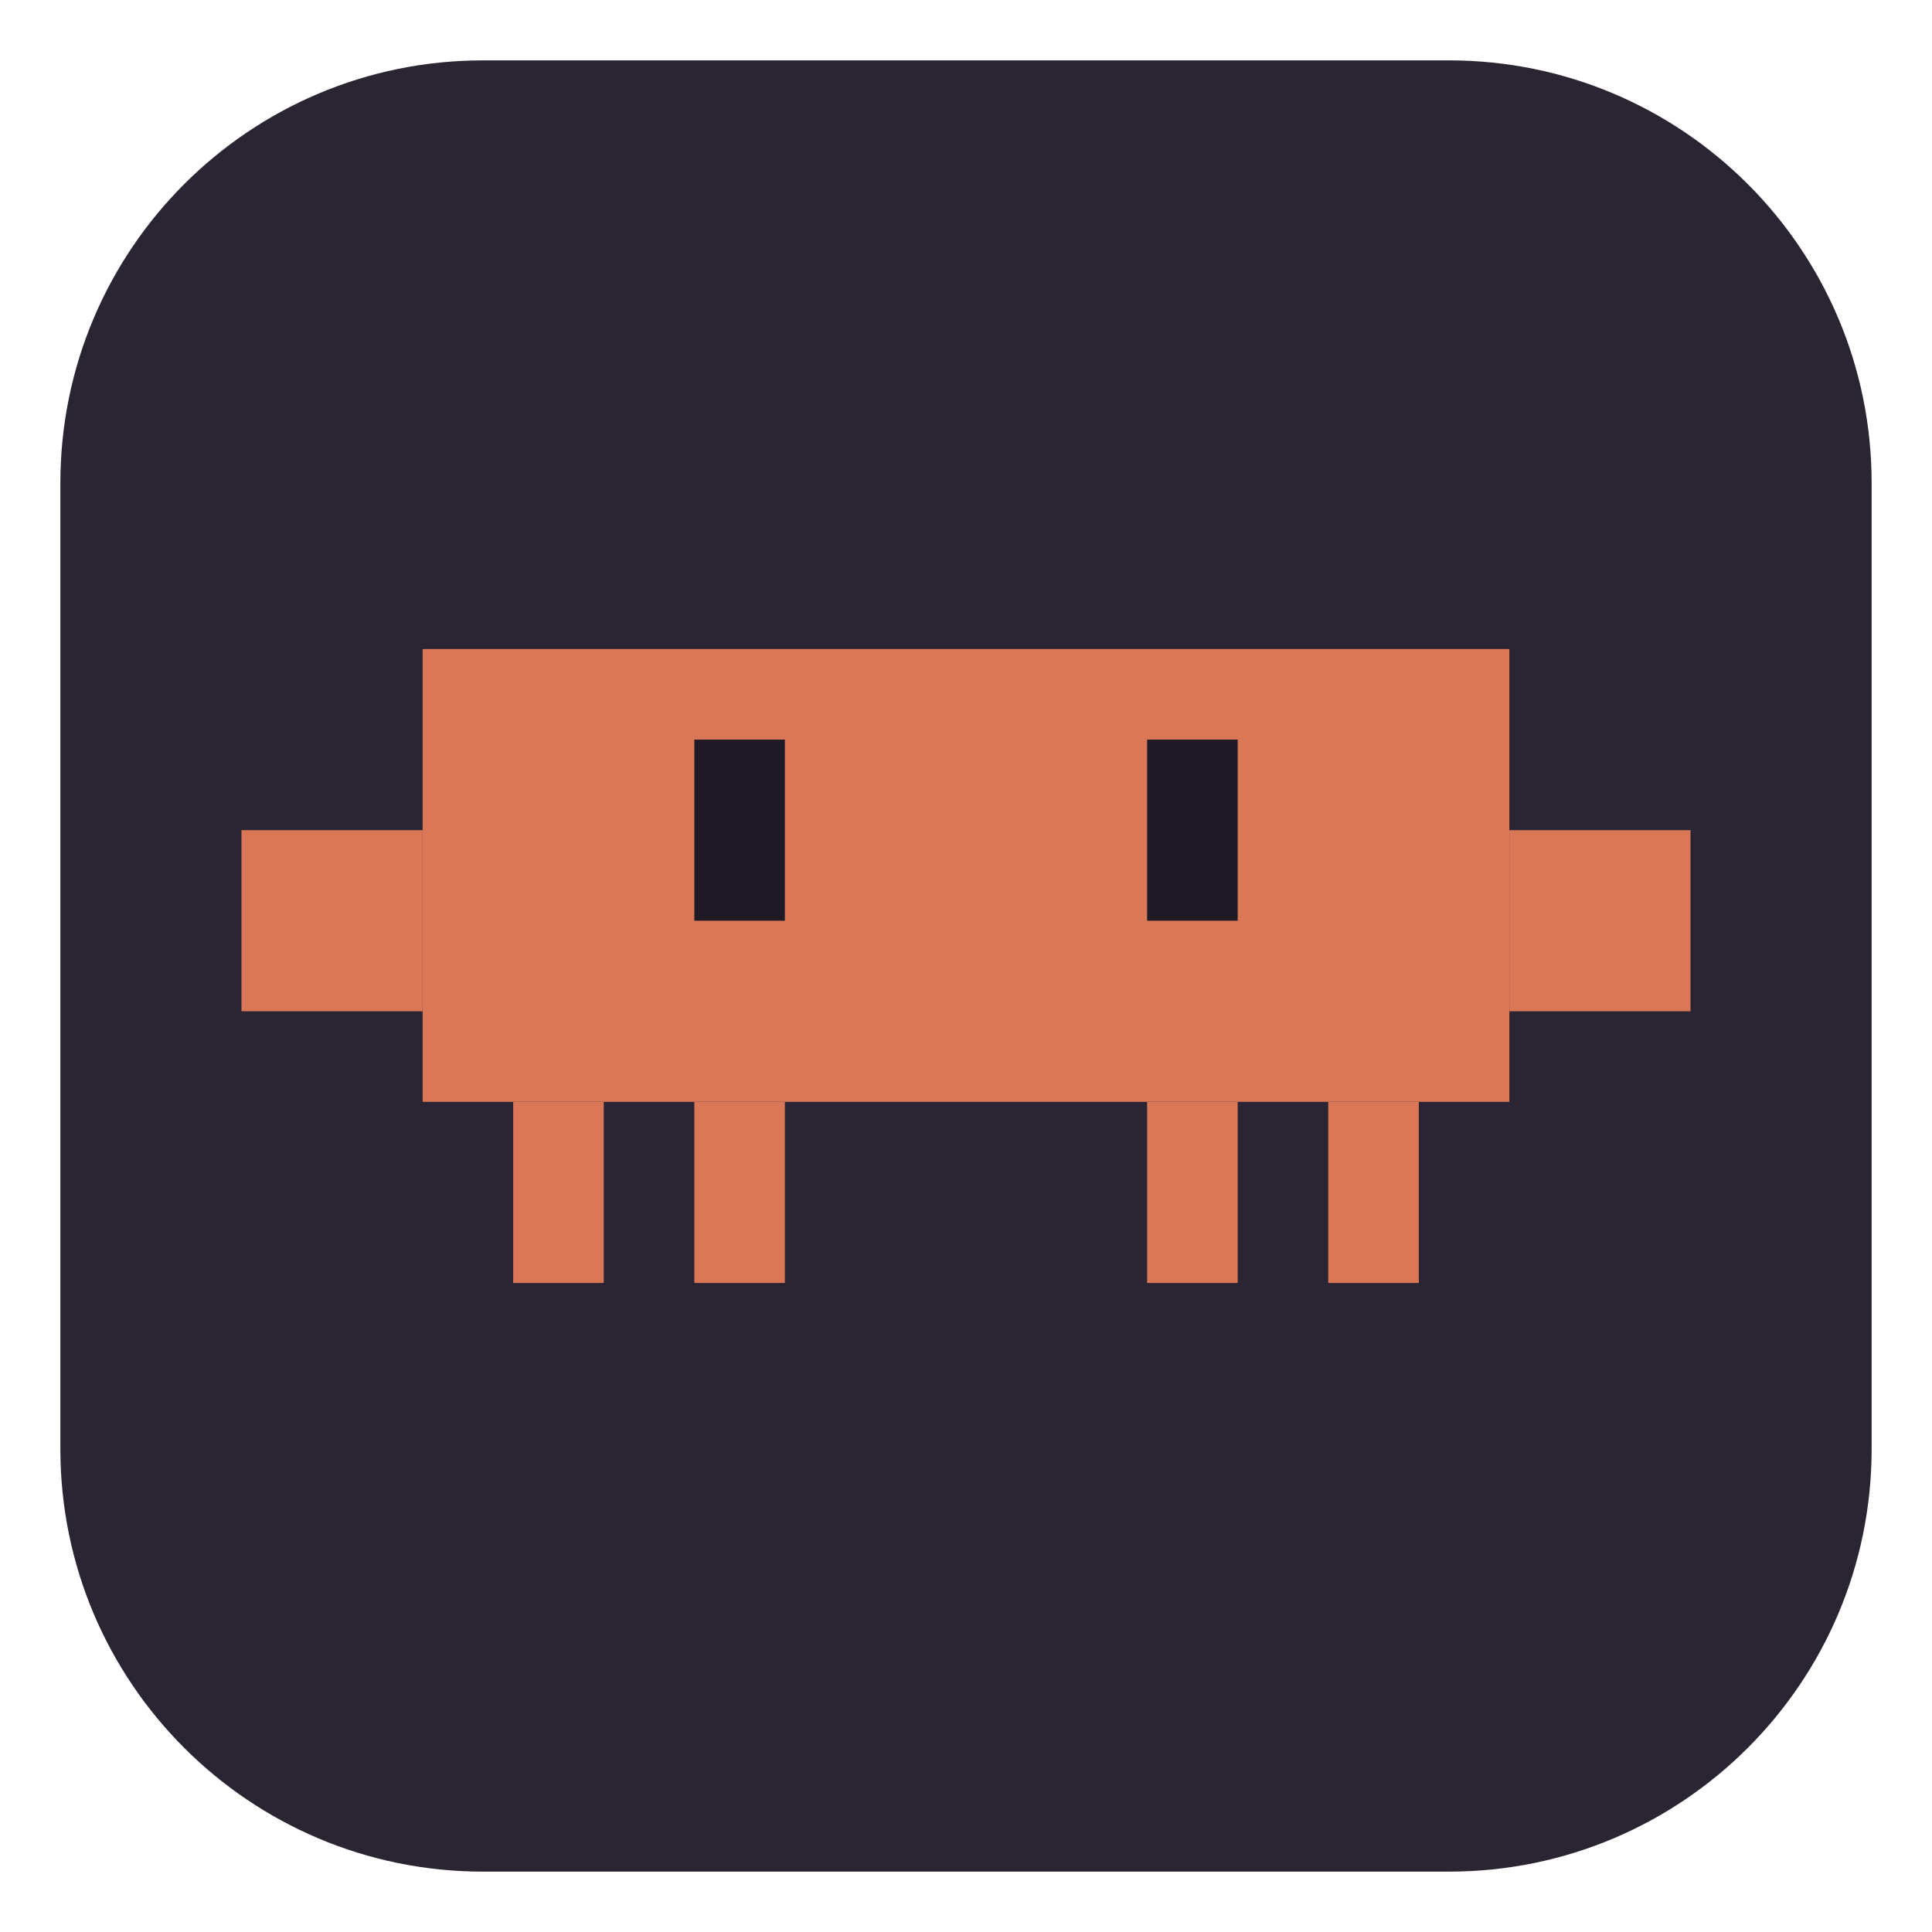
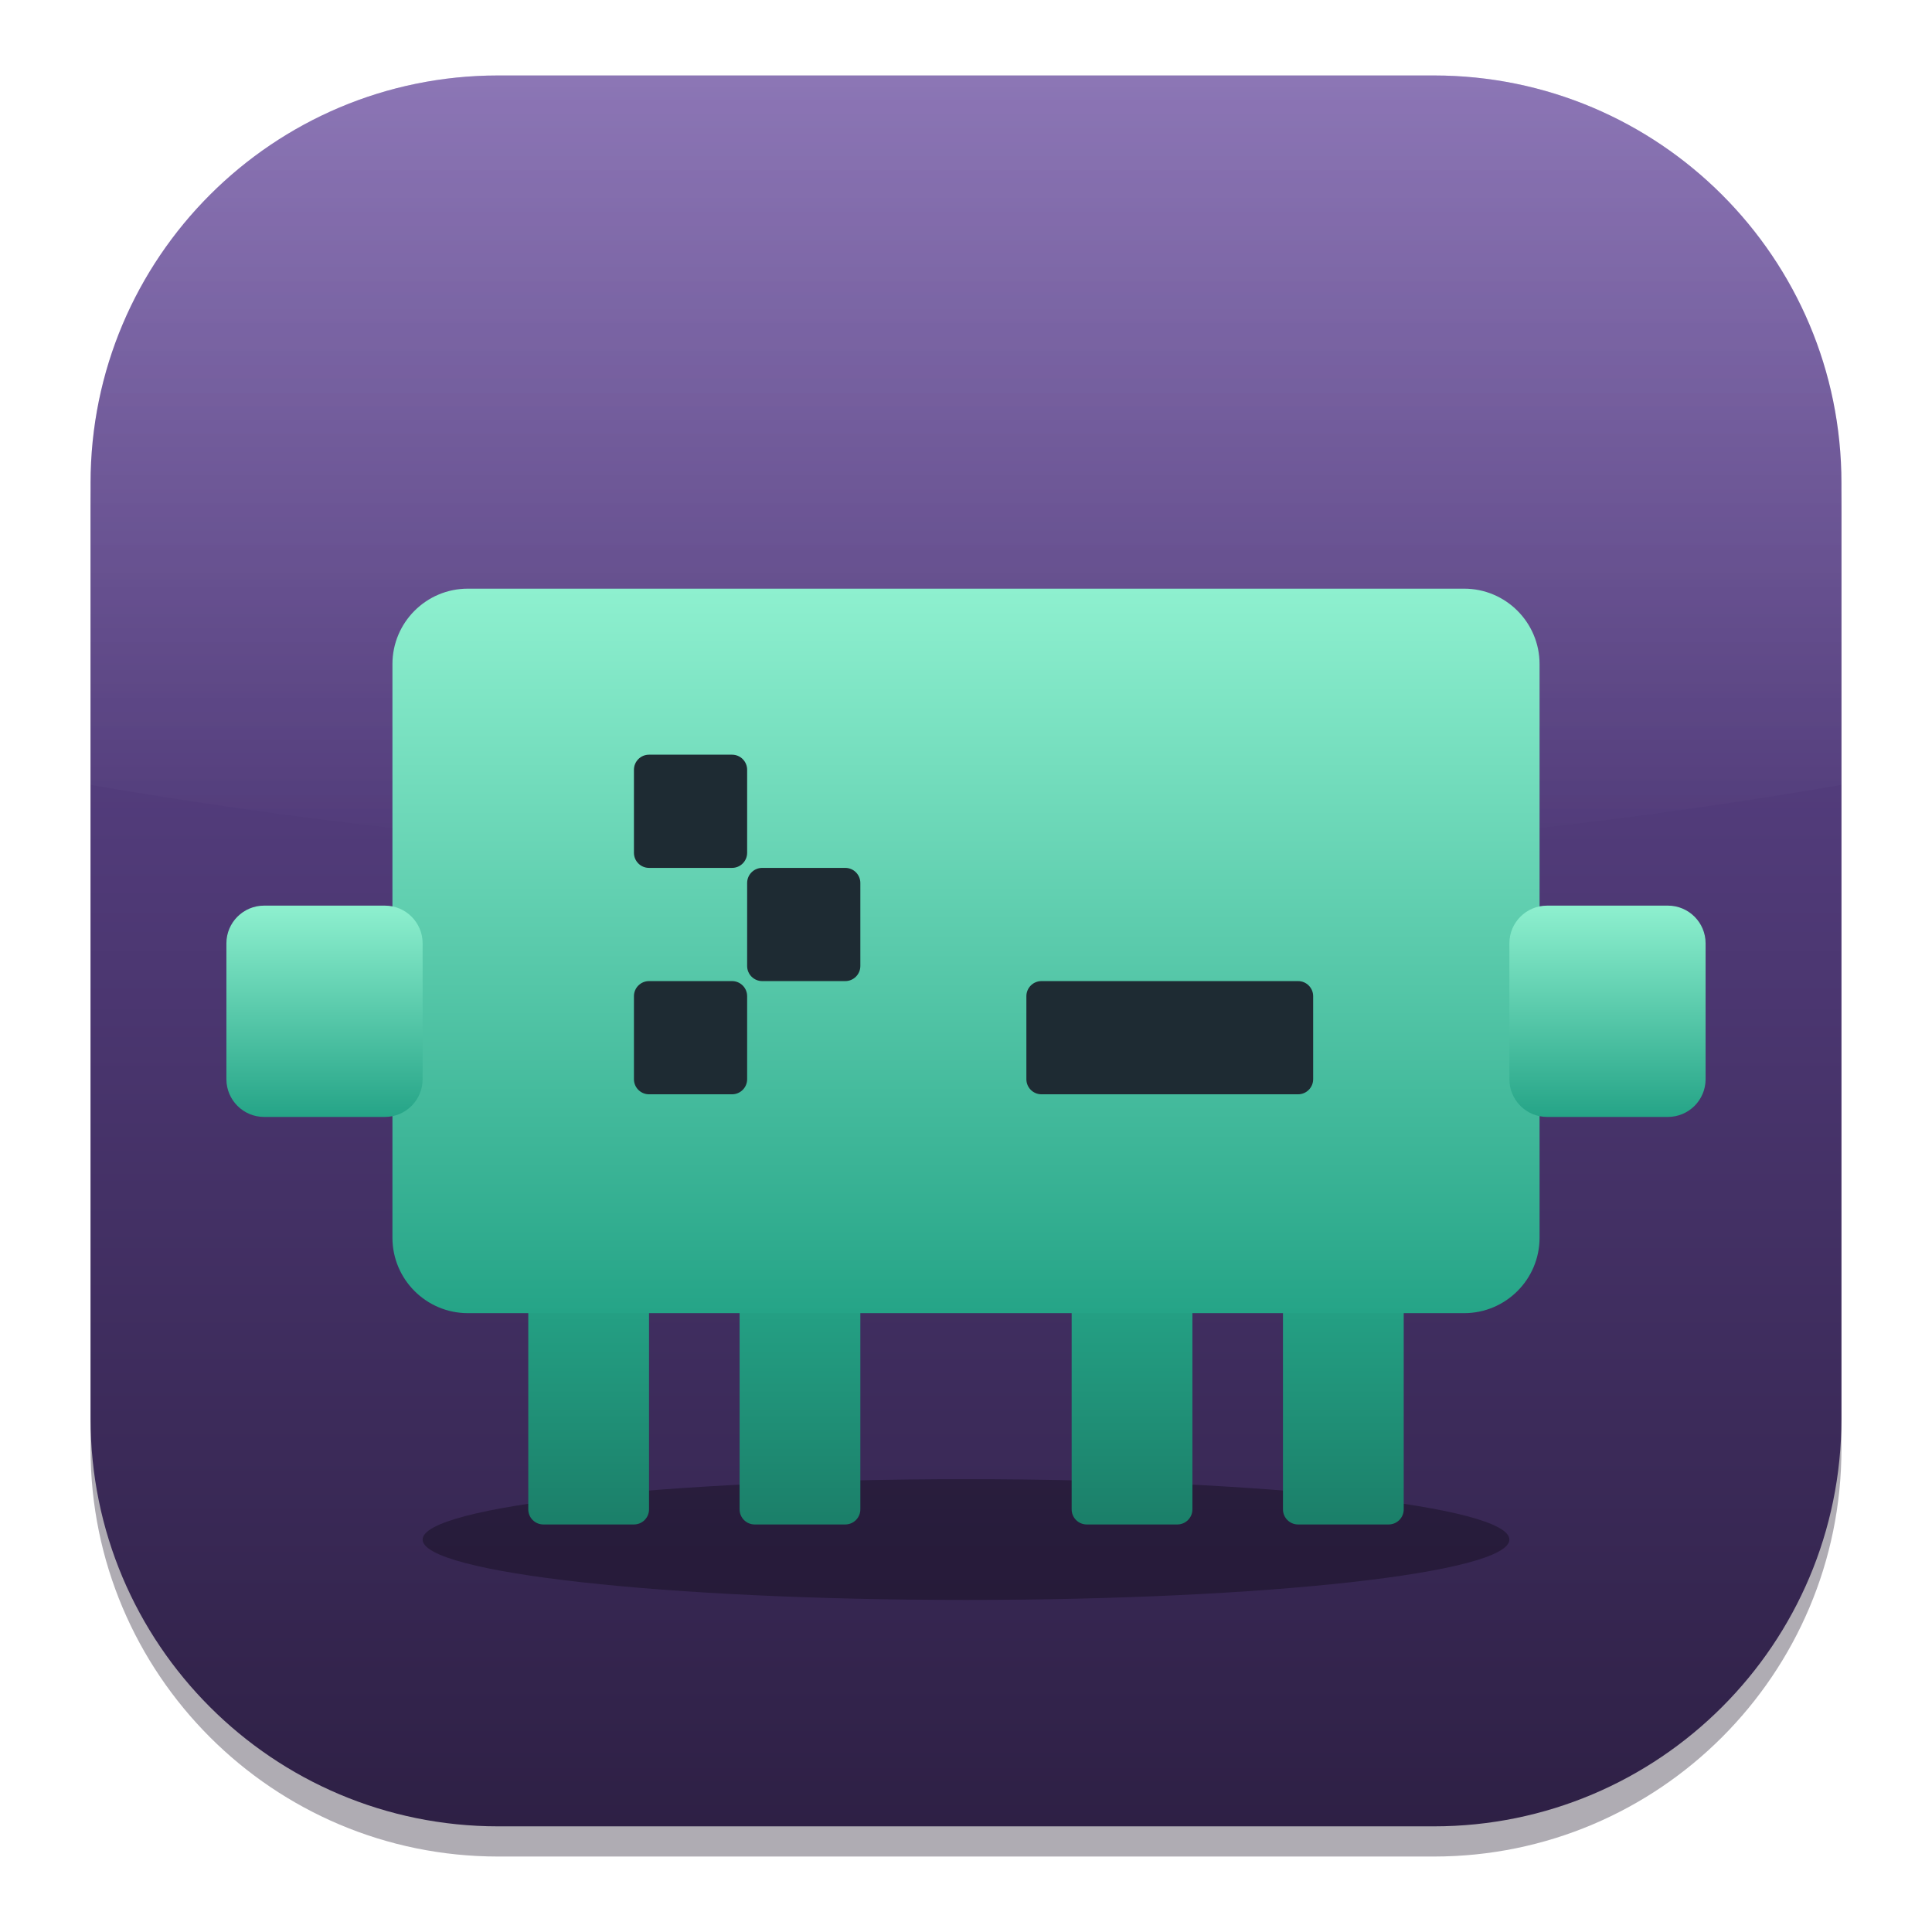
<svg xmlns="http://www.w3.org/2000/svg" width="256" height="256" viewBox="0 0 256 256">
-   <rect x="8" y="8" width="240" height="240" rx="56" fill="#2B2433" />
-   <g transform="translate(32 50) scale(12)" fill="#D97757">
-     <rect x="2" y="3" width="12" height="5" />
-     <rect x="0" y="5" width="2" height="2" />
-     <rect x="14" y="5" width="2" height="2" />
-     <rect x="3" y="8" width="1" height="2" />
-     <rect x="5" y="8" width="1" height="2" />
-     <rect x="10" y="8" width="1" height="2" />
-     <rect x="12" y="8" width="1" height="2" />
-     <rect x="5" y="4" width="1" height="2" fill="#1F1A26" />
-     <rect x="10" y="4" width="1" height="2" fill="#1F1A26" />
+   <defs>
+     <linearGradient id="bg" x1="0" y1="0" x2="0" y2="1">
+       <stop offset="0" stop-color="#6B4FA0" />
+       <stop offset="1" stop-color="#2E2045" />
+     </linearGradient>
+     <linearGradient id="shine" x1="0" y1="0" x2="0" y2="1">
+       <stop offset="0" stop-color="#FFFFFF" stop-opacity="0.22" />
+       <stop offset="1" stop-color="#FFFFFF" stop-opacity="0" />
+     </linearGradient>
+     <linearGradient id="body" x1="0" y1="0" x2="0" y2="1">
+       <stop offset="0" stop-color="#8EF0CF" />
+       <stop offset="1" stop-color="#25A487" />
+     </linearGradient>
+     <linearGradient id="leg" x1="0" y1="0" x2="0" y2="1">
+       <stop offset="0" stop-color="#25A487" />
+       <stop offset="1" stop-color="#1B7F69" />
+     </linearGradient>
+   </defs>
+   <rect x="12" y="14" width="232" height="232" rx="54" fill="#1A1226" opacity="0.35" />
+   <rect x="12" y="10" width="232" height="232" rx="54" fill="url(#bg)" />
+   <path d="M66 10 H190 A54 54 0 0 1 244 64 V104 Q128 124 12 104 V64 A54 54 0 0 1 66 10 Z" fill="url(#shine)" />
+   <ellipse cx="128" cy="204" rx="72" ry="8" fill="#000" opacity="0.3" />
+   <g transform="translate(30 58)">
+     <g fill="url(#leg)">
+       <rect x="40" y="112" width="16" height="32" rx="2" />
+       <rect x="68" y="112" width="16" height="32" rx="2" />
+       <rect x="112" y="112" width="16" height="32" rx="2" />
+       <rect x="140" y="112" width="16" height="32" rx="2" />
+     </g>
+     <g fill="url(#body)">
+       <rect x="22" y="20" width="152" height="96" rx="10" />
+       <rect x="0" y="62" width="26" height="28" rx="5" />
+       <rect x="170" y="62" width="26" height="28" rx="5" />
+     </g>
+     <g fill="#1E2B33">
+       <rect x="54" y="42" width="15" height="15" rx="2" />
+       <rect x="69" y="57" width="15" height="15" rx="2" />
+       <rect x="54" y="72" width="15" height="15" rx="2" />
+       <rect x="106" y="72" width="38" height="15" rx="2" />
+     </g>
  </g>
</svg>
